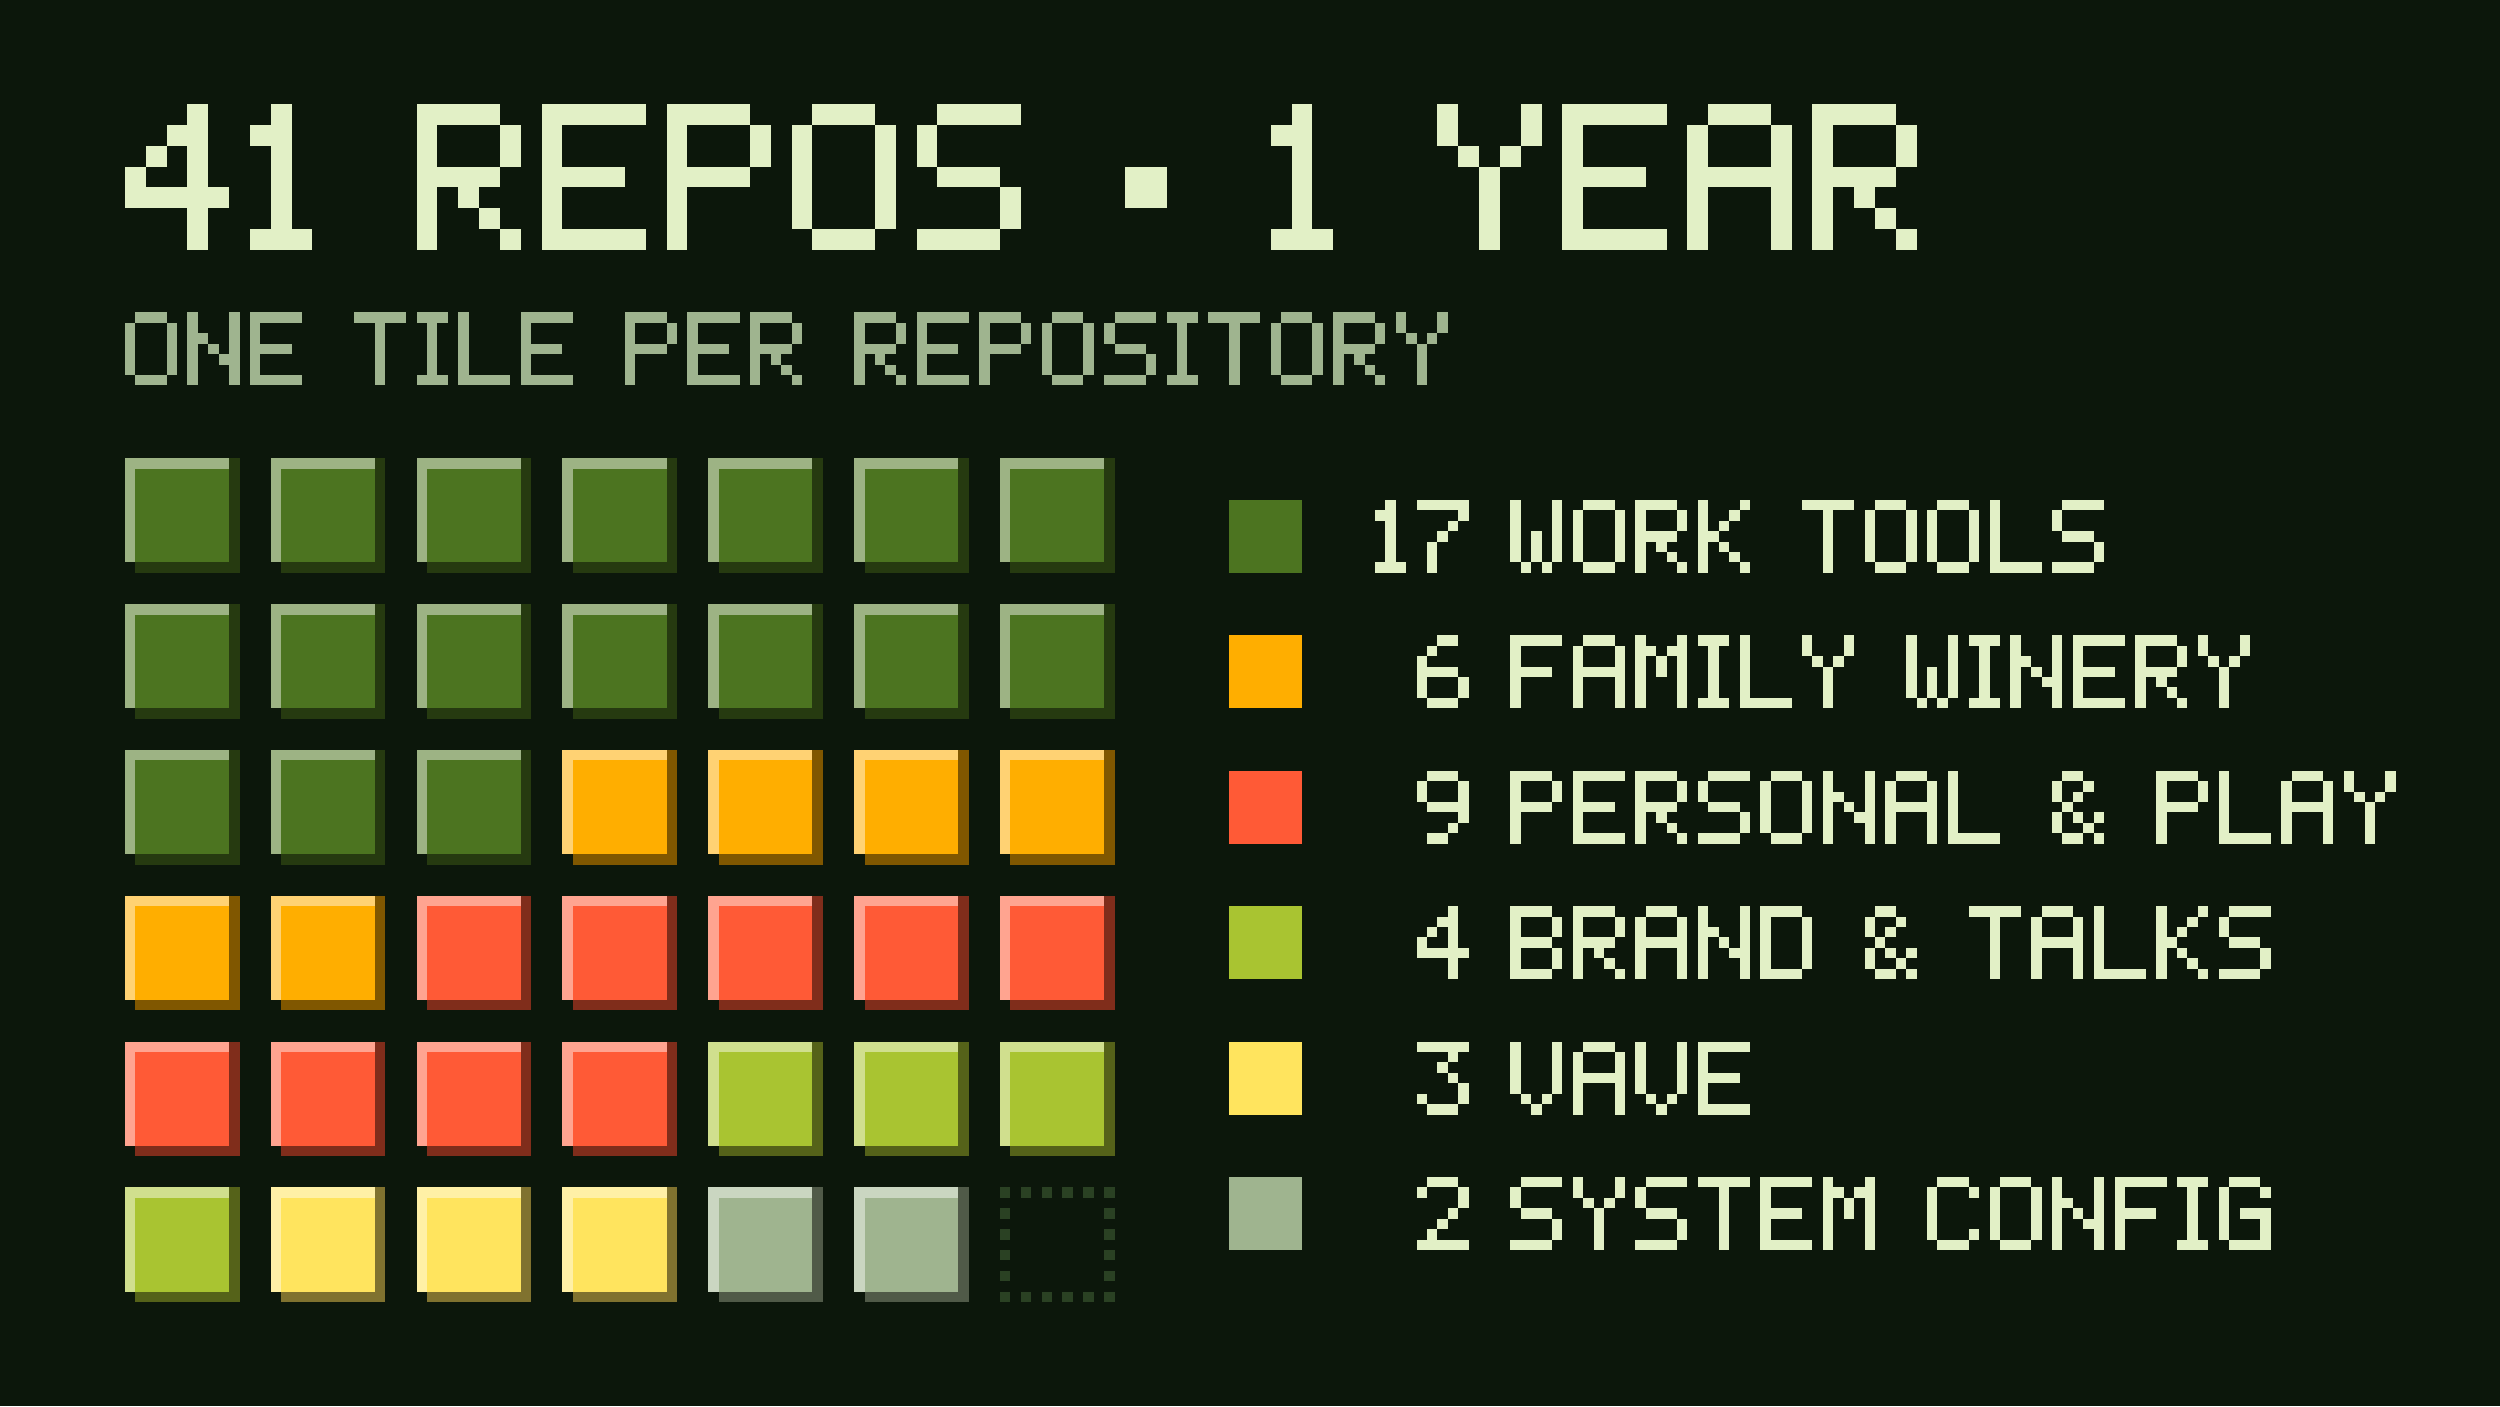
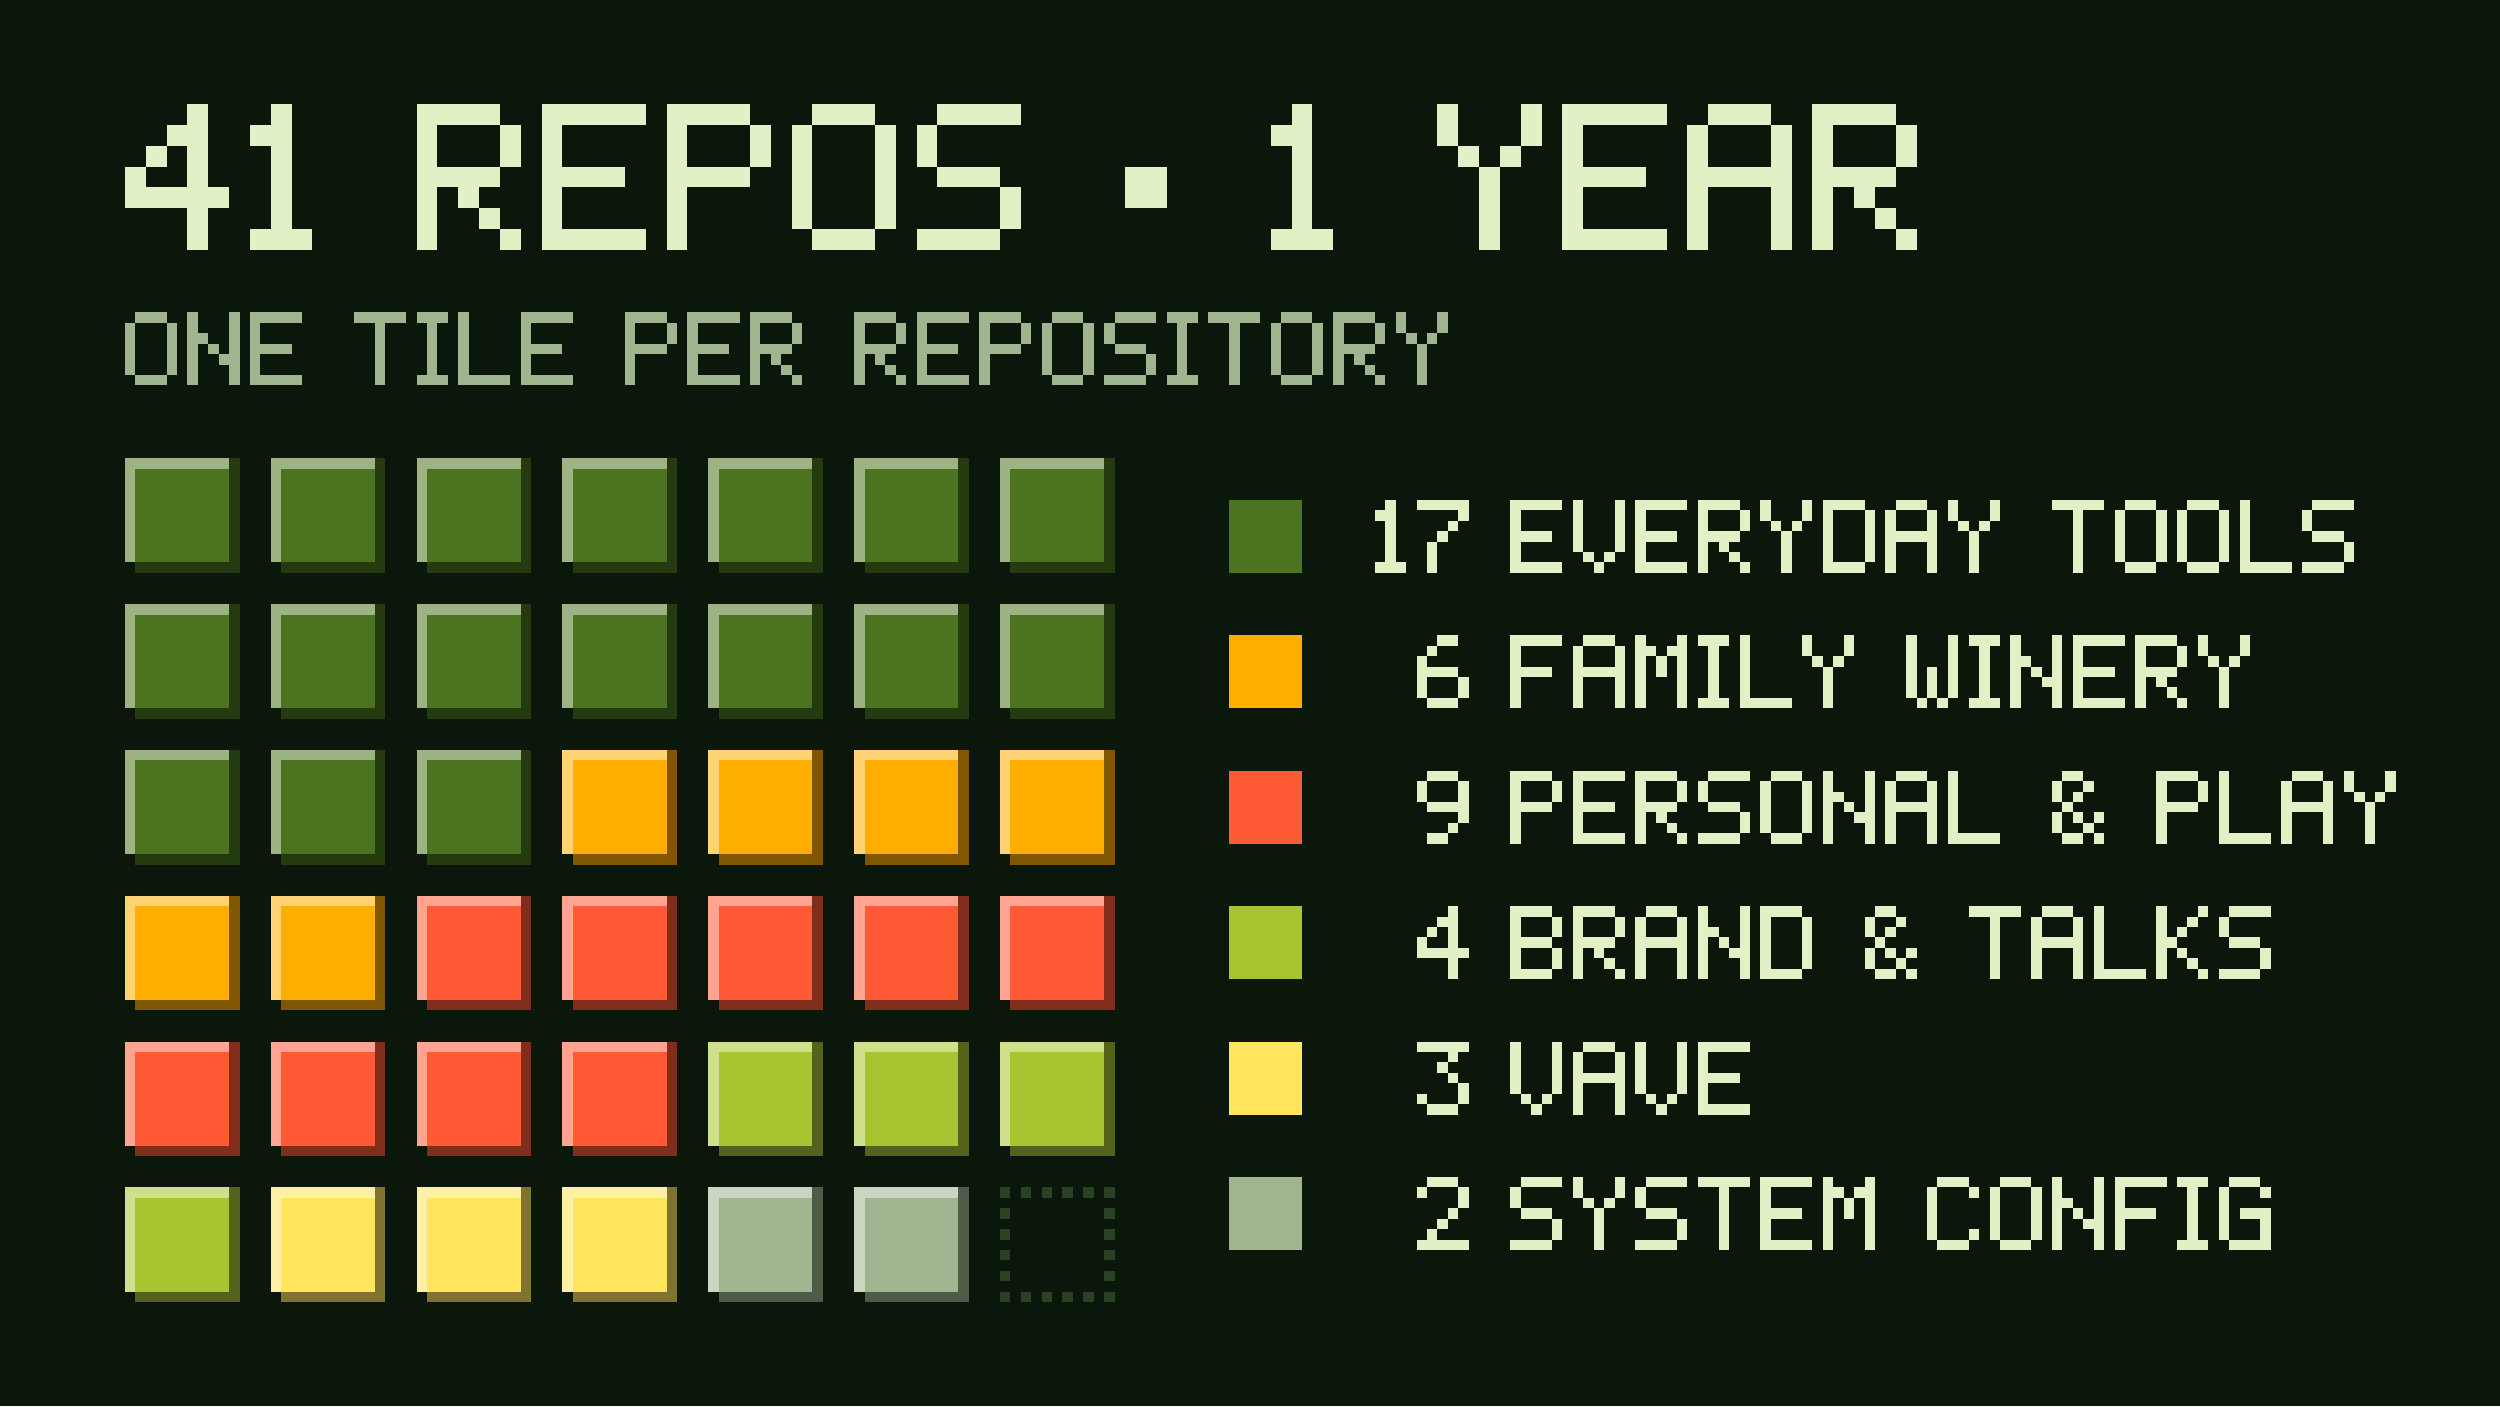
<svg xmlns="http://www.w3.org/2000/svg" viewBox="0 0 240 135" width="960" height="540" shape-rendering="crispEdges" role="img">
  <style>@keyframes wv{0%{opacity:0}1.5%{opacity:.8}3%{opacity:.45}4.5%{opacity:0}100%{opacity:0}}.w{fill:#e3efa8;opacity:0;animation:wv 5s steps(1) infinite}.w0{animation-delay:0.00s}.w1{animation-delay:0.08s}.w2{animation-delay:0.16s}.w3{animation-delay:0.24s}.w4{animation-delay:0.32s}.w5{animation-delay:0.40s}.w6{animation-delay:0.48s}.w7{animation-delay:0.56s}.w8{animation-delay:0.64s}.w9{animation-delay:0.72s}.w10{animation-delay:0.80s}.w11{animation-delay:0.88s}.w12{animation-delay:0.96s}@media (prefers-reduced-motion: reduce){*{animation:none!important}}</style>
  <g>
    <path fill="#0c170b" d="M0 0h240v1h-240zM0 1h240v1h-240zM0 2h240v1h-240zM0 3h240v1h-240zM0 4h240v1h-240zM0 5h240v1h-240zM0 6h240v1h-240zM0 7h240v1h-240zM0 8h240v1h-240zM0 9h240v1h-240zM0 10h240v1h-240zM0 11h240v1h-240zM0 12h240v1h-240zM0 13h240v1h-240zM0 14h240v1h-240zM0 15h240v1h-240zM0 16h240v1h-240zM0 17h240v1h-240zM0 18h240v1h-240zM0 19h240v1h-240zM0 20h240v1h-240zM0 21h240v1h-240zM0 22h240v1h-240zM0 23h240v1h-240zM0 24h240v1h-240zM0 25h240v1h-240zM0 26h240v1h-240zM0 27h240v1h-240zM0 28h240v1h-240zM0 29h240v1h-240zM0 30h240v1h-240zM0 31h240v1h-240zM0 32h240v1h-240zM0 33h240v1h-240zM0 34h240v1h-240zM0 35h240v1h-240zM0 36h240v1h-240zM0 37h240v1h-240zM0 38h240v1h-240zM0 39h240v1h-240zM0 40h240v1h-240zM0 41h240v1h-240zM0 42h240v1h-240zM0 43h240v1h-240zM0 44h240v1h-240zM0 45h240v1h-240zM0 46h240v1h-240zM0 47h240v1h-240zM0 48h240v1h-240zM0 49h240v1h-240zM0 50h240v1h-240zM0 51h240v1h-240zM0 52h240v1h-240zM0 53h240v1h-240zM0 54h240v1h-240zM0 55h240v1h-240zM0 56h240v1h-240zM0 57h240v1h-240zM0 58h240v1h-240zM0 59h240v1h-240zM0 60h240v1h-240zM0 61h240v1h-240zM0 62h240v1h-240zM0 63h240v1h-240zM0 64h240v1h-240zM0 65h240v1h-240zM0 66h240v1h-240zM0 67h240v1h-240zM0 68h240v1h-240zM0 69h240v1h-240zM0 70h240v1h-240zM0 71h240v1h-240zM0 72h240v1h-240zM0 73h240v1h-240zM0 74h240v1h-240zM0 75h240v1h-240zM0 76h240v1h-240zM0 77h240v1h-240zM0 78h240v1h-240zM0 79h240v1h-240zM0 80h240v1h-240zM0 81h240v1h-240zM0 82h240v1h-240zM0 83h240v1h-240zM0 84h240v1h-240zM0 85h240v1h-240zM0 86h240v1h-240zM0 87h240v1h-240zM0 88h240v1h-240zM0 89h240v1h-240zM0 90h240v1h-240zM0 91h240v1h-240zM0 92h240v1h-240zM0 93h240v1h-240zM0 94h240v1h-240zM0 95h240v1h-240zM0 96h240v1h-240zM0 97h240v1h-240zM0 98h240v1h-240zM0 99h240v1h-240zM0 100h240v1h-240zM0 101h240v1h-240zM0 102h240v1h-240zM0 103h240v1h-240zM0 104h240v1h-240zM0 105h240v1h-240zM0 106h240v1h-240zM0 107h240v1h-240zM0 108h240v1h-240zM0 109h240v1h-240zM0 110h240v1h-240zM0 111h240v1h-240zM0 112h240v1h-240zM0 113h240v1h-240zM0 114h96v1h-96zM97 114h1v1h-1zM99 114h1v1h-1zM101 114h1v1h-1zM103 114h1v1h-1zM105 114h1v1h-1zM107 114h133v1h-133zM0 115h240v1h-240zM0 116h96v1h-96zM97 116h9v1h-9zM107 116h133v1h-133zM0 117h240v1h-240zM0 118h96v1h-96zM97 118h9v1h-9zM107 118h133v1h-133zM0 119h240v1h-240zM0 120h96v1h-96zM97 120h9v1h-9zM107 120h133v1h-133zM0 121h240v1h-240zM0 122h96v1h-96zM97 122h9v1h-9zM107 122h133v1h-133zM0 123h240v1h-240zM0 124h96v1h-96zM97 124h1v1h-1zM99 124h1v1h-1zM101 124h1v1h-1zM103 124h1v1h-1zM105 124h1v1h-1zM107 124h133v1h-133zM0 125h240v1h-240zM0 126h240v1h-240zM0 127h240v1h-240zM0 128h240v1h-240zM0 129h240v1h-240zM0 130h240v1h-240zM0 131h240v1h-240zM0 132h240v1h-240zM0 133h240v1h-240zM0 134h240v1h-240z" />
    <path fill="#2a4123" d="M96 114h1v1h-1zM98 114h1v1h-1zM100 114h1v1h-1zM102 114h1v1h-1zM104 114h1v1h-1zM106 114h1v1h-1zM96 116h1v1h-1zM106 116h1v1h-1zM96 118h1v1h-1zM106 118h1v1h-1zM96 120h1v1h-1zM106 120h1v1h-1zM96 122h1v1h-1zM106 122h1v1h-1zM96 124h1v1h-1zM98 124h1v1h-1zM100 124h1v1h-1zM102 124h1v1h-1zM104 124h1v1h-1zM106 124h1v1h-1z" />
  </g>
  <path fill="#4c7420" d="M13 45h9v9h-9zM27 45h9v9h-9zM41 45h9v9h-9zM55 45h9v9h-9zM69 45h9v9h-9zM83 45h9v9h-9zM97 45h9v9h-9zM13 59h9v9h-9zM27 59h9v9h-9zM41 59h9v9h-9zM55 59h9v9h-9zM69 59h9v9h-9zM83 59h9v9h-9zM97 59h9v9h-9zM13 73h9v9h-9zM27 73h9v9h-9zM41 73h9v9h-9z" />
  <path fill="#9db384" d="M12 44h10v1h-10zM12 45h1v9h-1zM26 44h10v1h-10zM26 45h1v9h-1zM40 44h10v1h-10zM40 45h1v9h-1zM54 44h10v1h-10zM54 45h1v9h-1zM68 44h10v1h-10zM68 45h1v9h-1zM82 44h10v1h-10zM82 45h1v9h-1zM96 44h10v1h-10zM96 45h1v9h-1zM12 58h10v1h-10zM12 59h1v9h-1zM26 58h10v1h-10zM26 59h1v9h-1zM40 58h10v1h-10zM40 59h1v9h-1zM54 58h10v1h-10zM54 59h1v9h-1zM68 58h10v1h-10zM68 59h1v9h-1zM82 58h10v1h-10zM82 59h1v9h-1zM96 58h10v1h-10zM96 59h1v9h-1zM12 72h10v1h-10zM12 73h1v9h-1zM26 72h10v1h-10zM26 73h1v9h-1zM40 72h10v1h-10zM40 73h1v9h-1z" />
  <path fill="#263a10" d="M13 54h10v1h-10zM22 44h1v10h-1zM27 54h10v1h-10zM36 44h1v10h-1zM41 54h10v1h-10zM50 44h1v10h-1zM55 54h10v1h-10zM64 44h1v10h-1zM69 54h10v1h-10zM78 44h1v10h-1zM83 54h10v1h-10zM92 44h1v10h-1zM97 54h10v1h-10zM106 44h1v10h-1zM13 68h10v1h-10zM22 58h1v10h-1zM27 68h10v1h-10zM36 58h1v10h-1zM41 68h10v1h-10zM50 58h1v10h-1zM55 68h10v1h-10zM64 58h1v10h-1zM69 68h10v1h-10zM78 58h1v10h-1zM83 68h10v1h-10zM92 58h1v10h-1zM97 68h10v1h-10zM106 58h1v10h-1zM13 82h10v1h-10zM22 72h1v10h-1zM27 82h10v1h-10zM36 72h1v10h-1zM41 82h10v1h-10zM50 72h1v10h-1z" />
  <path fill="#ffae00" d="M55 73h9v9h-9zM69 73h9v9h-9zM83 73h9v9h-9zM97 73h9v9h-9zM13 87h9v9h-9zM27 87h9v9h-9z" />
  <path fill="#ffd273" d="M54 72h10v1h-10zM54 73h1v9h-1zM68 72h10v1h-10zM68 73h1v9h-1zM82 72h10v1h-10zM82 73h1v9h-1zM96 72h10v1h-10zM96 73h1v9h-1zM12 86h10v1h-10zM12 87h1v9h-1zM26 86h10v1h-10zM26 87h1v9h-1z" />
  <path fill="#805700" d="M55 82h10v1h-10zM64 72h1v10h-1zM69 82h10v1h-10zM78 72h1v10h-1zM83 82h10v1h-10zM92 72h1v10h-1zM97 82h10v1h-10zM106 72h1v10h-1zM13 96h10v1h-10zM22 86h1v10h-1zM27 96h10v1h-10zM36 86h1v10h-1z" />
  <path fill="#ff5a36" d="M41 87h9v9h-9zM55 87h9v9h-9zM69 87h9v9h-9zM83 87h9v9h-9zM97 87h9v9h-9zM13 101h9v9h-9zM27 101h9v9h-9zM41 101h9v9h-9zM55 101h9v9h-9z" />
  <path fill="#ffa490" d="M40 86h10v1h-10zM40 87h1v9h-1zM54 86h10v1h-10zM54 87h1v9h-1zM68 86h10v1h-10zM68 87h1v9h-1zM82 86h10v1h-10zM82 87h1v9h-1zM96 86h10v1h-10zM96 87h1v9h-1zM12 100h10v1h-10zM12 101h1v9h-1zM26 100h10v1h-10zM26 101h1v9h-1zM40 100h10v1h-10zM40 101h1v9h-1zM54 100h10v1h-10zM54 101h1v9h-1z" />
  <path fill="#802d1b" d="M41 96h10v1h-10zM50 86h1v10h-1zM55 96h10v1h-10zM64 86h1v10h-1zM69 96h10v1h-10zM78 86h1v10h-1zM83 96h10v1h-10zM92 86h1v10h-1zM97 96h10v1h-10zM106 86h1v10h-1zM13 110h10v1h-10zM22 100h1v10h-1zM27 110h10v1h-10zM36 100h1v10h-1zM41 110h10v1h-10zM50 100h1v10h-1zM55 110h10v1h-10zM64 100h1v10h-1z" />
  <path fill="#a9c431" d="M69 101h9v9h-9zM83 101h9v9h-9zM97 101h9v9h-9zM13 115h9v9h-9z" />
  <path fill="#d0df8e" d="M68 100h10v1h-10zM68 101h1v9h-1zM82 100h10v1h-10zM82 101h1v9h-1zM96 100h10v1h-10zM96 101h1v9h-1zM12 114h10v1h-10zM12 115h1v9h-1z" />
  <path fill="#556219" d="M69 110h10v1h-10zM78 100h1v10h-1zM83 110h10v1h-10zM92 100h1v10h-1zM97 110h10v1h-10zM106 100h1v10h-1zM13 124h10v1h-10zM22 114h1v10h-1z" />
  <path fill="#ffe45e" d="M27 115h9v9h-9zM41 115h9v9h-9zM55 115h9v9h-9z" />
  <path fill="#fff0a6" d="M26 114h10v1h-10zM26 115h1v9h-1zM40 114h10v1h-10zM40 115h1v9h-1zM54 114h10v1h-10zM54 115h1v9h-1z" />
  <path fill="#80722f" d="M27 124h10v1h-10zM36 114h1v10h-1zM41 124h10v1h-10zM50 114h1v10h-1zM55 124h10v1h-10zM64 114h1v10h-1z" />
  <path fill="#9fb48f" d="M69 115h9v9h-9zM83 115h9v9h-9z" />
  <path fill="#cad6c1" d="M68 114h10v1h-10zM68 115h1v9h-1zM82 114h10v1h-10zM82 115h1v9h-1z" />
  <path fill="#505a48" d="M69 124h10v1h-10zM78 114h1v10h-1zM83 124h10v1h-10zM92 114h1v10h-1z" />
  <rect class="w w0" x="12" y="44" width="11" height="11" />
  <rect class="w w1" x="26" y="44" width="11" height="11" />
  <rect class="w w2" x="40" y="44" width="11" height="11" />
  <rect class="w w3" x="54" y="44" width="11" height="11" />
  <rect class="w w4" x="68" y="44" width="11" height="11" />
  <rect class="w w5" x="82" y="44" width="11" height="11" />
  <rect class="w w6" x="96" y="44" width="11" height="11" />
  <rect class="w w1" x="12" y="58" width="11" height="11" />
  <rect class="w w2" x="26" y="58" width="11" height="11" />
  <rect class="w w3" x="40" y="58" width="11" height="11" />
  <rect class="w w4" x="54" y="58" width="11" height="11" />
  <rect class="w w5" x="68" y="58" width="11" height="11" />
  <rect class="w w6" x="82" y="58" width="11" height="11" />
  <rect class="w w7" x="96" y="58" width="11" height="11" />
  <rect class="w w2" x="12" y="72" width="11" height="11" />
  <rect class="w w3" x="26" y="72" width="11" height="11" />
  <rect class="w w4" x="40" y="72" width="11" height="11" />
  <rect class="w w5" x="54" y="72" width="11" height="11" />
  <rect class="w w6" x="68" y="72" width="11" height="11" />
  <rect class="w w7" x="82" y="72" width="11" height="11" />
  <rect class="w w8" x="96" y="72" width="11" height="11" />
  <rect class="w w3" x="12" y="86" width="11" height="11" />
  <rect class="w w4" x="26" y="86" width="11" height="11" />
  <rect class="w w5" x="40" y="86" width="11" height="11" />
  <rect class="w w6" x="54" y="86" width="11" height="11" />
  <rect class="w w7" x="68" y="86" width="11" height="11" />
  <rect class="w w8" x="82" y="86" width="11" height="11" />
  <rect class="w w9" x="96" y="86" width="11" height="11" />
  <rect class="w w4" x="12" y="100" width="11" height="11" />
  <rect class="w w5" x="26" y="100" width="11" height="11" />
  <rect class="w w6" x="40" y="100" width="11" height="11" />
  <rect class="w w7" x="54" y="100" width="11" height="11" />
  <rect class="w w8" x="68" y="100" width="11" height="11" />
  <rect class="w w9" x="82" y="100" width="11" height="11" />
  <rect class="w w10" x="96" y="100" width="11" height="11" />
  <rect class="w w5" x="12" y="114" width="11" height="11" />
  <rect class="w w6" x="26" y="114" width="11" height="11" />
  <rect class="w w7" x="40" y="114" width="11" height="11" />
  <rect class="w w8" x="54" y="114" width="11" height="11" />
  <rect class="w w9" x="68" y="114" width="11" height="11" />
  <rect class="w w10" x="82" y="114" width="11" height="11" />
  <path fill="#e2f0c6" d="M18 10h2v2h-2zM16 12h4v2h-4zM14 14h2v2h-2zM18 14h2v2h-2zM12 16h2v2h-2zM18 16h2v2h-2zM12 18h10v2h-10zM18 20h2v2h-2zM18 22h2v2h-2zM26 10h2v2h-2zM24 12h4v2h-4zM26 14h2v2h-2zM26 16h2v2h-2zM26 18h2v2h-2zM26 20h2v2h-2zM24 22h6v2h-6zM40 10h8v2h-8zM40 12h2v2h-2zM48 12h2v2h-2zM40 14h2v2h-2zM48 14h2v2h-2zM40 16h8v2h-8zM40 18h2v2h-2zM44 18h2v2h-2zM40 20h2v2h-2zM46 20h2v2h-2zM40 22h2v2h-2zM48 22h2v2h-2zM52 10h10v2h-10zM52 12h2v2h-2zM52 14h2v2h-2zM52 16h8v2h-8zM52 18h2v2h-2zM52 20h2v2h-2zM52 22h10v2h-10zM64 10h8v2h-8zM64 12h2v2h-2zM72 12h2v2h-2zM64 14h2v2h-2zM72 14h2v2h-2zM64 16h8v2h-8zM64 18h2v2h-2zM64 20h2v2h-2zM64 22h2v2h-2zM78 10h6v2h-6zM76 12h2v2h-2zM84 12h2v2h-2zM76 14h2v2h-2zM84 14h2v2h-2zM76 16h2v2h-2zM84 16h2v2h-2zM76 18h2v2h-2zM84 18h2v2h-2zM76 20h2v2h-2zM84 20h2v2h-2zM78 22h6v2h-6zM90 10h8v2h-8zM88 12h2v2h-2zM88 14h2v2h-2zM90 16h6v2h-6zM96 18h2v2h-2zM96 20h2v2h-2zM88 22h8v2h-8zM108 16h4v2h-4zM108 18h4v2h-4zM124 10h2v2h-2zM122 12h4v2h-4zM124 14h2v2h-2zM124 16h2v2h-2zM124 18h2v2h-2zM124 20h2v2h-2zM122 22h6v2h-6zM138 10h2v2h-2zM146 10h2v2h-2zM138 12h2v2h-2zM146 12h2v2h-2zM140 14h2v2h-2zM144 14h2v2h-2zM142 16h2v2h-2zM142 18h2v2h-2zM142 20h2v2h-2zM142 22h2v2h-2zM150 10h10v2h-10zM150 12h2v2h-2zM150 14h2v2h-2zM150 16h8v2h-8zM150 18h2v2h-2zM150 20h2v2h-2zM150 22h10v2h-10zM164 10h6v2h-6zM162 12h2v2h-2zM170 12h2v2h-2zM162 14h2v2h-2zM170 14h2v2h-2zM162 16h10v2h-10zM162 18h2v2h-2zM170 18h2v2h-2zM162 20h2v2h-2zM170 20h2v2h-2zM162 22h2v2h-2zM170 22h2v2h-2zM174 10h8v2h-8zM174 12h2v2h-2zM182 12h2v2h-2zM174 14h2v2h-2zM182 14h2v2h-2zM174 16h8v2h-8zM174 18h2v2h-2zM178 18h2v2h-2zM174 20h2v2h-2zM180 20h2v2h-2zM174 22h2v2h-2zM182 22h2v2h-2z" />
  <path fill="#9fb48f" d="M13 30h3v1h-3zM12 31h1v1h-1zM16 31h1v1h-1zM12 32h1v1h-1zM16 32h1v1h-1zM12 33h1v1h-1zM16 33h1v1h-1zM12 34h1v1h-1zM16 34h1v1h-1zM12 35h1v1h-1zM16 35h1v1h-1zM13 36h3v1h-3zM18 30h1v1h-1zM22 30h1v1h-1zM18 31h1v1h-1zM22 31h1v1h-1zM18 32h2v1h-2zM22 32h1v1h-1zM18 33h1v1h-1zM20 33h1v1h-1zM22 33h1v1h-1zM18 34h1v1h-1zM21 34h2v1h-2zM18 35h1v1h-1zM22 35h1v1h-1zM18 36h1v1h-1zM22 36h1v1h-1zM24 30h5v1h-5zM24 31h1v1h-1zM24 32h1v1h-1zM24 33h4v1h-4zM24 34h1v1h-1zM24 35h1v1h-1zM24 36h5v1h-5zM34 30h5v1h-5zM36 31h1v1h-1zM36 32h1v1h-1zM36 33h1v1h-1zM36 34h1v1h-1zM36 35h1v1h-1zM36 36h1v1h-1zM40 30h3v1h-3zM41 31h1v1h-1zM41 32h1v1h-1zM41 33h1v1h-1zM41 34h1v1h-1zM41 35h1v1h-1zM40 36h3v1h-3zM44 30h1v1h-1zM44 31h1v1h-1zM44 32h1v1h-1zM44 33h1v1h-1zM44 34h1v1h-1zM44 35h1v1h-1zM44 36h5v1h-5zM50 30h5v1h-5zM50 31h1v1h-1zM50 32h1v1h-1zM50 33h4v1h-4zM50 34h1v1h-1zM50 35h1v1h-1zM50 36h5v1h-5zM60 30h4v1h-4zM60 31h1v1h-1zM64 31h1v1h-1zM60 32h1v1h-1zM64 32h1v1h-1zM60 33h4v1h-4zM60 34h1v1h-1zM60 35h1v1h-1zM60 36h1v1h-1zM66 30h5v1h-5zM66 31h1v1h-1zM66 32h1v1h-1zM66 33h4v1h-4zM66 34h1v1h-1zM66 35h1v1h-1zM66 36h5v1h-5zM72 30h4v1h-4zM72 31h1v1h-1zM76 31h1v1h-1zM72 32h1v1h-1zM76 32h1v1h-1zM72 33h4v1h-4zM72 34h1v1h-1zM74 34h1v1h-1zM72 35h1v1h-1zM75 35h1v1h-1zM72 36h1v1h-1zM76 36h1v1h-1zM82 30h4v1h-4zM82 31h1v1h-1zM86 31h1v1h-1zM82 32h1v1h-1zM86 32h1v1h-1zM82 33h4v1h-4zM82 34h1v1h-1zM84 34h1v1h-1zM82 35h1v1h-1zM85 35h1v1h-1zM82 36h1v1h-1zM86 36h1v1h-1zM88 30h5v1h-5zM88 31h1v1h-1zM88 32h1v1h-1zM88 33h4v1h-4zM88 34h1v1h-1zM88 35h1v1h-1zM88 36h5v1h-5zM94 30h4v1h-4zM94 31h1v1h-1zM98 31h1v1h-1zM94 32h1v1h-1zM98 32h1v1h-1zM94 33h4v1h-4zM94 34h1v1h-1zM94 35h1v1h-1zM94 36h1v1h-1zM101 30h3v1h-3zM100 31h1v1h-1zM104 31h1v1h-1zM100 32h1v1h-1zM104 32h1v1h-1zM100 33h1v1h-1zM104 33h1v1h-1zM100 34h1v1h-1zM104 34h1v1h-1zM100 35h1v1h-1zM104 35h1v1h-1zM101 36h3v1h-3zM107 30h4v1h-4zM106 31h1v1h-1zM106 32h1v1h-1zM107 33h3v1h-3zM110 34h1v1h-1zM110 35h1v1h-1zM106 36h4v1h-4zM112 30h3v1h-3zM113 31h1v1h-1zM113 32h1v1h-1zM113 33h1v1h-1zM113 34h1v1h-1zM113 35h1v1h-1zM112 36h3v1h-3zM116 30h5v1h-5zM118 31h1v1h-1zM118 32h1v1h-1zM118 33h1v1h-1zM118 34h1v1h-1zM118 35h1v1h-1zM118 36h1v1h-1zM123 30h3v1h-3zM122 31h1v1h-1zM126 31h1v1h-1zM122 32h1v1h-1zM126 32h1v1h-1zM122 33h1v1h-1zM126 33h1v1h-1zM122 34h1v1h-1zM126 34h1v1h-1zM122 35h1v1h-1zM126 35h1v1h-1zM123 36h3v1h-3zM128 30h4v1h-4zM128 31h1v1h-1zM132 31h1v1h-1zM128 32h1v1h-1zM132 32h1v1h-1zM128 33h4v1h-4zM128 34h1v1h-1zM130 34h1v1h-1zM128 35h1v1h-1zM131 35h1v1h-1zM128 36h1v1h-1zM132 36h1v1h-1zM134 30h1v1h-1zM138 30h1v1h-1zM134 31h1v1h-1zM138 31h1v1h-1zM135 32h1v1h-1zM137 32h1v1h-1zM136 33h1v1h-1zM136 34h1v1h-1zM136 35h1v1h-1zM136 36h1v1h-1z" />
  <path fill="#4c7420" d="M118 48h7v7h-7z" />
  <path fill="#e2f0c6" d="M133 48h1v1h-1zM132 49h2v1h-2zM133 50h1v1h-1zM133 51h1v1h-1zM133 52h1v1h-1zM133 53h1v1h-1zM132 54h3v1h-3zM136 48h5v1h-5zM140 49h1v1h-1zM139 50h1v1h-1zM138 51h1v1h-1zM137 52h1v1h-1zM137 53h1v1h-1zM137 54h1v1h-1z" />
-   <path fill="#e2f0c6" d="M145 48h1v1h-1zM149 48h1v1h-1zM145 49h1v1h-1zM149 49h1v1h-1zM145 50h1v1h-1zM149 50h1v1h-1zM145 51h1v1h-1zM147 51h1v1h-1zM149 51h1v1h-1zM145 52h1v1h-1zM147 52h1v1h-1zM149 52h1v1h-1zM145 53h1v1h-1zM147 53h1v1h-1zM149 53h1v1h-1zM146 54h1v1h-1zM148 54h1v1h-1zM152 48h3v1h-3zM151 49h1v1h-1zM155 49h1v1h-1zM151 50h1v1h-1zM155 50h1v1h-1zM151 51h1v1h-1zM155 51h1v1h-1zM151 52h1v1h-1zM155 52h1v1h-1zM151 53h1v1h-1zM155 53h1v1h-1zM152 54h3v1h-3zM157 48h4v1h-4zM157 49h1v1h-1zM161 49h1v1h-1zM157 50h1v1h-1zM161 50h1v1h-1zM157 51h4v1h-4zM157 52h1v1h-1zM159 52h1v1h-1zM157 53h1v1h-1zM160 53h1v1h-1zM157 54h1v1h-1zM161 54h1v1h-1zM163 48h1v1h-1zM167 48h1v1h-1zM163 49h1v1h-1zM166 49h1v1h-1zM163 50h1v1h-1zM165 50h1v1h-1zM163 51h2v1h-2zM163 52h1v1h-1zM165 52h1v1h-1zM163 53h1v1h-1zM166 53h1v1h-1zM163 54h1v1h-1zM167 54h1v1h-1zM173 48h5v1h-5zM175 49h1v1h-1zM175 50h1v1h-1zM175 51h1v1h-1zM175 52h1v1h-1zM175 53h1v1h-1zM175 54h1v1h-1zM180 48h3v1h-3zM179 49h1v1h-1zM183 49h1v1h-1zM179 50h1v1h-1zM183 50h1v1h-1zM179 51h1v1h-1zM183 51h1v1h-1zM179 52h1v1h-1zM183 52h1v1h-1zM179 53h1v1h-1zM183 53h1v1h-1zM180 54h3v1h-3zM186 48h3v1h-3zM185 49h1v1h-1zM189 49h1v1h-1zM185 50h1v1h-1zM189 50h1v1h-1zM185 51h1v1h-1zM189 51h1v1h-1zM185 52h1v1h-1zM189 52h1v1h-1zM185 53h1v1h-1zM189 53h1v1h-1zM186 54h3v1h-3zM191 48h1v1h-1zM191 49h1v1h-1zM191 50h1v1h-1zM191 51h1v1h-1zM191 52h1v1h-1zM191 53h1v1h-1zM191 54h5v1h-5zM198 48h4v1h-4zM197 49h1v1h-1zM197 50h1v1h-1zM198 51h3v1h-3zM201 52h1v1h-1zM201 53h1v1h-1zM197 54h4v1h-4z" />
+   <path fill="#e2f0c6" d="M145 48h5v1h-5zM145 49h1v1h-1zM145 50h1v1h-1zM145 51h4v1h-4zM145 52h1v1h-1zM145 53h1v1h-1zM145 54h5v1h-5zM151 48h1v1h-1zM155 48h1v1h-1zM151 49h1v1h-1zM155 49h1v1h-1zM151 50h1v1h-1zM155 50h1v1h-1zM151 51h1v1h-1zM155 51h1v1h-1zM151 52h1v1h-1zM155 52h1v1h-1zM152 53h1v1h-1zM154 53h1v1h-1zM153 54h1v1h-1zM157 48h5v1h-5zM157 49h1v1h-1zM157 50h1v1h-1zM157 51h4v1h-4zM157 52h1v1h-1zM157 53h1v1h-1zM157 54h5v1h-5zM163 48h4v1h-4zM163 49h1v1h-1zM167 49h1v1h-1zM163 50h1v1h-1zM167 50h1v1h-1zM163 51h4v1h-4zM163 52h1v1h-1zM165 52h1v1h-1zM163 53h1v1h-1zM166 53h1v1h-1zM163 54h1v1h-1zM167 54h1v1h-1zM169 48h1v1h-1zM173 48h1v1h-1zM169 49h1v1h-1zM173 49h1v1h-1zM170 50h1v1h-1zM172 50h1v1h-1zM171 51h1v1h-1zM171 52h1v1h-1zM171 53h1v1h-1zM171 54h1v1h-1zM175 48h4v1h-4zM175 49h1v1h-1zM179 49h1v1h-1zM175 50h1v1h-1zM179 50h1v1h-1zM175 51h1v1h-1zM179 51h1v1h-1zM175 52h1v1h-1zM179 52h1v1h-1zM175 53h1v1h-1zM179 53h1v1h-1zM175 54h4v1h-4zM182 48h3v1h-3zM181 49h1v1h-1zM185 49h1v1h-1zM181 50h1v1h-1zM185 50h1v1h-1zM181 51h5v1h-5zM181 52h1v1h-1zM185 52h1v1h-1zM181 53h1v1h-1zM185 53h1v1h-1zM181 54h1v1h-1zM185 54h1v1h-1zM187 48h1v1h-1zM191 48h1v1h-1zM187 49h1v1h-1zM191 49h1v1h-1zM188 50h1v1h-1zM190 50h1v1h-1zM189 51h1v1h-1zM189 52h1v1h-1zM189 53h1v1h-1zM189 54h1v1h-1zM197 48h5v1h-5zM199 49h1v1h-1zM199 50h1v1h-1zM199 51h1v1h-1zM199 52h1v1h-1zM199 53h1v1h-1zM199 54h1v1h-1zM204 48h3v1h-3zM203 49h1v1h-1zM207 49h1v1h-1zM203 50h1v1h-1zM207 50h1v1h-1zM203 51h1v1h-1zM207 51h1v1h-1zM203 52h1v1h-1zM207 52h1v1h-1zM203 53h1v1h-1zM207 53h1v1h-1zM204 54h3v1h-3zM210 48h3v1h-3zM209 49h1v1h-1zM213 49h1v1h-1zM209 50h1v1h-1zM213 50h1v1h-1zM209 51h1v1h-1zM213 51h1v1h-1zM209 52h1v1h-1zM213 52h1v1h-1zM209 53h1v1h-1zM213 53h1v1h-1zM210 54h3v1h-3zM215 48h1v1h-1zM215 49h1v1h-1zM215 50h1v1h-1zM215 51h1v1h-1zM215 52h1v1h-1zM215 53h1v1h-1zM215 54h5v1h-5zM222 48h4v1h-4zM221 49h1v1h-1zM221 50h1v1h-1zM222 51h3v1h-3zM225 52h1v1h-1zM225 53h1v1h-1zM221 54h4v1h-4z" />
  <path fill="#ffae00" d="M118 61h7v7h-7z" />
  <path fill="#e2f0c6" d="M138 61h2v1h-2zM137 62h1v1h-1zM136 63h1v1h-1zM136 64h4v1h-4zM136 65h1v1h-1zM140 65h1v1h-1zM136 66h1v1h-1zM140 66h1v1h-1zM137 67h3v1h-3z" />
  <path fill="#e2f0c6" d="M145 61h5v1h-5zM145 62h1v1h-1zM145 63h1v1h-1zM145 64h4v1h-4zM145 65h1v1h-1zM145 66h1v1h-1zM145 67h1v1h-1zM152 61h3v1h-3zM151 62h1v1h-1zM155 62h1v1h-1zM151 63h1v1h-1zM155 63h1v1h-1zM151 64h5v1h-5zM151 65h1v1h-1zM155 65h1v1h-1zM151 66h1v1h-1zM155 66h1v1h-1zM151 67h1v1h-1zM155 67h1v1h-1zM157 61h1v1h-1zM161 61h1v1h-1zM157 62h2v1h-2zM160 62h2v1h-2zM157 63h1v1h-1zM159 63h1v1h-1zM161 63h1v1h-1zM157 64h1v1h-1zM159 64h1v1h-1zM161 64h1v1h-1zM157 65h1v1h-1zM161 65h1v1h-1zM157 66h1v1h-1zM161 66h1v1h-1zM157 67h1v1h-1zM161 67h1v1h-1zM163 61h3v1h-3zM164 62h1v1h-1zM164 63h1v1h-1zM164 64h1v1h-1zM164 65h1v1h-1zM164 66h1v1h-1zM163 67h3v1h-3zM167 61h1v1h-1zM167 62h1v1h-1zM167 63h1v1h-1zM167 64h1v1h-1zM167 65h1v1h-1zM167 66h1v1h-1zM167 67h5v1h-5zM173 61h1v1h-1zM177 61h1v1h-1zM173 62h1v1h-1zM177 62h1v1h-1zM174 63h1v1h-1zM176 63h1v1h-1zM175 64h1v1h-1zM175 65h1v1h-1zM175 66h1v1h-1zM175 67h1v1h-1zM183 61h1v1h-1zM187 61h1v1h-1zM183 62h1v1h-1zM187 62h1v1h-1zM183 63h1v1h-1zM187 63h1v1h-1zM183 64h1v1h-1zM185 64h1v1h-1zM187 64h1v1h-1zM183 65h1v1h-1zM185 65h1v1h-1zM187 65h1v1h-1zM183 66h1v1h-1zM185 66h1v1h-1zM187 66h1v1h-1zM184 67h1v1h-1zM186 67h1v1h-1zM189 61h3v1h-3zM190 62h1v1h-1zM190 63h1v1h-1zM190 64h1v1h-1zM190 65h1v1h-1zM190 66h1v1h-1zM189 67h3v1h-3zM193 61h1v1h-1zM197 61h1v1h-1zM193 62h1v1h-1zM197 62h1v1h-1zM193 63h2v1h-2zM197 63h1v1h-1zM193 64h1v1h-1zM195 64h1v1h-1zM197 64h1v1h-1zM193 65h1v1h-1zM196 65h2v1h-2zM193 66h1v1h-1zM197 66h1v1h-1zM193 67h1v1h-1zM197 67h1v1h-1zM199 61h5v1h-5zM199 62h1v1h-1zM199 63h1v1h-1zM199 64h4v1h-4zM199 65h1v1h-1zM199 66h1v1h-1zM199 67h5v1h-5zM205 61h4v1h-4zM205 62h1v1h-1zM209 62h1v1h-1zM205 63h1v1h-1zM209 63h1v1h-1zM205 64h4v1h-4zM205 65h1v1h-1zM207 65h1v1h-1zM205 66h1v1h-1zM208 66h1v1h-1zM205 67h1v1h-1zM209 67h1v1h-1zM211 61h1v1h-1zM215 61h1v1h-1zM211 62h1v1h-1zM215 62h1v1h-1zM212 63h1v1h-1zM214 63h1v1h-1zM213 64h1v1h-1zM213 65h1v1h-1zM213 66h1v1h-1zM213 67h1v1h-1z" />
  <path fill="#ff5a36" d="M118 74h7v7h-7z" />
  <path fill="#e2f0c6" d="M137 74h3v1h-3zM136 75h1v1h-1zM140 75h1v1h-1zM136 76h1v1h-1zM140 76h1v1h-1zM137 77h4v1h-4zM140 78h1v1h-1zM139 79h1v1h-1zM137 80h2v1h-2z" />
  <path fill="#e2f0c6" d="M145 74h4v1h-4zM145 75h1v1h-1zM149 75h1v1h-1zM145 76h1v1h-1zM149 76h1v1h-1zM145 77h4v1h-4zM145 78h1v1h-1zM145 79h1v1h-1zM145 80h1v1h-1zM151 74h5v1h-5zM151 75h1v1h-1zM151 76h1v1h-1zM151 77h4v1h-4zM151 78h1v1h-1zM151 79h1v1h-1zM151 80h5v1h-5zM157 74h4v1h-4zM157 75h1v1h-1zM161 75h1v1h-1zM157 76h1v1h-1zM161 76h1v1h-1zM157 77h4v1h-4zM157 78h1v1h-1zM159 78h1v1h-1zM157 79h1v1h-1zM160 79h1v1h-1zM157 80h1v1h-1zM161 80h1v1h-1zM164 74h4v1h-4zM163 75h1v1h-1zM163 76h1v1h-1zM164 77h3v1h-3zM167 78h1v1h-1zM167 79h1v1h-1zM163 80h4v1h-4zM170 74h3v1h-3zM169 75h1v1h-1zM173 75h1v1h-1zM169 76h1v1h-1zM173 76h1v1h-1zM169 77h1v1h-1zM173 77h1v1h-1zM169 78h1v1h-1zM173 78h1v1h-1zM169 79h1v1h-1zM173 79h1v1h-1zM170 80h3v1h-3zM175 74h1v1h-1zM179 74h1v1h-1zM175 75h1v1h-1zM179 75h1v1h-1zM175 76h2v1h-2zM179 76h1v1h-1zM175 77h1v1h-1zM177 77h1v1h-1zM179 77h1v1h-1zM175 78h1v1h-1zM178 78h2v1h-2zM175 79h1v1h-1zM179 79h1v1h-1zM175 80h1v1h-1zM179 80h1v1h-1zM182 74h3v1h-3zM181 75h1v1h-1zM185 75h1v1h-1zM181 76h1v1h-1zM185 76h1v1h-1zM181 77h5v1h-5zM181 78h1v1h-1zM185 78h1v1h-1zM181 79h1v1h-1zM185 79h1v1h-1zM181 80h1v1h-1zM185 80h1v1h-1zM187 74h1v1h-1zM187 75h1v1h-1zM187 76h1v1h-1zM187 77h1v1h-1zM187 78h1v1h-1zM187 79h1v1h-1zM187 80h5v1h-5zM198 74h2v1h-2zM197 75h1v1h-1zM200 75h1v1h-1zM197 76h1v1h-1zM199 76h1v1h-1zM198 77h1v1h-1zM197 78h1v1h-1zM199 78h1v1h-1zM201 78h1v1h-1zM197 79h1v1h-1zM200 79h1v1h-1zM198 80h2v1h-2zM201 80h1v1h-1zM207 74h4v1h-4zM207 75h1v1h-1zM211 75h1v1h-1zM207 76h1v1h-1zM211 76h1v1h-1zM207 77h4v1h-4zM207 78h1v1h-1zM207 79h1v1h-1zM207 80h1v1h-1zM213 74h1v1h-1zM213 75h1v1h-1zM213 76h1v1h-1zM213 77h1v1h-1zM213 78h1v1h-1zM213 79h1v1h-1zM213 80h5v1h-5zM220 74h3v1h-3zM219 75h1v1h-1zM223 75h1v1h-1zM219 76h1v1h-1zM223 76h1v1h-1zM219 77h5v1h-5zM219 78h1v1h-1zM223 78h1v1h-1zM219 79h1v1h-1zM223 79h1v1h-1zM219 80h1v1h-1zM223 80h1v1h-1zM225 74h1v1h-1zM229 74h1v1h-1zM225 75h1v1h-1zM229 75h1v1h-1zM226 76h1v1h-1zM228 76h1v1h-1zM227 77h1v1h-1zM227 78h1v1h-1zM227 79h1v1h-1zM227 80h1v1h-1z" />
  <path fill="#a9c431" d="M118 87h7v7h-7z" />
  <path fill="#e2f0c6" d="M139 87h1v1h-1zM138 88h2v1h-2zM137 89h1v1h-1zM139 89h1v1h-1zM136 90h1v1h-1zM139 90h1v1h-1zM136 91h5v1h-5zM139 92h1v1h-1zM139 93h1v1h-1z" />
  <path fill="#e2f0c6" d="M145 87h4v1h-4zM145 88h1v1h-1zM149 88h1v1h-1zM145 89h1v1h-1zM149 89h1v1h-1zM145 90h4v1h-4zM145 91h1v1h-1zM149 91h1v1h-1zM145 92h1v1h-1zM149 92h1v1h-1zM145 93h4v1h-4zM151 87h4v1h-4zM151 88h1v1h-1zM155 88h1v1h-1zM151 89h1v1h-1zM155 89h1v1h-1zM151 90h4v1h-4zM151 91h1v1h-1zM153 91h1v1h-1zM151 92h1v1h-1zM154 92h1v1h-1zM151 93h1v1h-1zM155 93h1v1h-1zM158 87h3v1h-3zM157 88h1v1h-1zM161 88h1v1h-1zM157 89h1v1h-1zM161 89h1v1h-1zM157 90h5v1h-5zM157 91h1v1h-1zM161 91h1v1h-1zM157 92h1v1h-1zM161 92h1v1h-1zM157 93h1v1h-1zM161 93h1v1h-1zM163 87h1v1h-1zM167 87h1v1h-1zM163 88h1v1h-1zM167 88h1v1h-1zM163 89h2v1h-2zM167 89h1v1h-1zM163 90h1v1h-1zM165 90h1v1h-1zM167 90h1v1h-1zM163 91h1v1h-1zM166 91h2v1h-2zM163 92h1v1h-1zM167 92h1v1h-1zM163 93h1v1h-1zM167 93h1v1h-1zM169 87h4v1h-4zM169 88h1v1h-1zM173 88h1v1h-1zM169 89h1v1h-1zM173 89h1v1h-1zM169 90h1v1h-1zM173 90h1v1h-1zM169 91h1v1h-1zM173 91h1v1h-1zM169 92h1v1h-1zM173 92h1v1h-1zM169 93h4v1h-4zM180 87h2v1h-2zM179 88h1v1h-1zM182 88h1v1h-1zM179 89h1v1h-1zM181 89h1v1h-1zM180 90h1v1h-1zM179 91h1v1h-1zM181 91h1v1h-1zM183 91h1v1h-1zM179 92h1v1h-1zM182 92h1v1h-1zM180 93h2v1h-2zM183 93h1v1h-1zM189 87h5v1h-5zM191 88h1v1h-1zM191 89h1v1h-1zM191 90h1v1h-1zM191 91h1v1h-1zM191 92h1v1h-1zM191 93h1v1h-1zM196 87h3v1h-3zM195 88h1v1h-1zM199 88h1v1h-1zM195 89h1v1h-1zM199 89h1v1h-1zM195 90h5v1h-5zM195 91h1v1h-1zM199 91h1v1h-1zM195 92h1v1h-1zM199 92h1v1h-1zM195 93h1v1h-1zM199 93h1v1h-1zM201 87h1v1h-1zM201 88h1v1h-1zM201 89h1v1h-1zM201 90h1v1h-1zM201 91h1v1h-1zM201 92h1v1h-1zM201 93h5v1h-5zM207 87h1v1h-1zM211 87h1v1h-1zM207 88h1v1h-1zM210 88h1v1h-1zM207 89h1v1h-1zM209 89h1v1h-1zM207 90h2v1h-2zM207 91h1v1h-1zM209 91h1v1h-1zM207 92h1v1h-1zM210 92h1v1h-1zM207 93h1v1h-1zM211 93h1v1h-1zM214 87h4v1h-4zM213 88h1v1h-1zM213 89h1v1h-1zM214 90h3v1h-3zM217 91h1v1h-1zM217 92h1v1h-1zM213 93h4v1h-4z" />
  <path fill="#ffe45e" d="M118 100h7v7h-7z" />
  <path fill="#e2f0c6" d="M136 100h5v1h-5zM139 101h1v1h-1zM138 102h1v1h-1zM139 103h1v1h-1zM140 104h1v1h-1zM136 105h1v1h-1zM140 105h1v1h-1zM137 106h3v1h-3z" />
  <path fill="#e2f0c6" d="M145 100h1v1h-1zM149 100h1v1h-1zM145 101h1v1h-1zM149 101h1v1h-1zM145 102h1v1h-1zM149 102h1v1h-1zM145 103h1v1h-1zM149 103h1v1h-1zM145 104h1v1h-1zM149 104h1v1h-1zM146 105h1v1h-1zM148 105h1v1h-1zM147 106h1v1h-1zM152 100h3v1h-3zM151 101h1v1h-1zM155 101h1v1h-1zM151 102h1v1h-1zM155 102h1v1h-1zM151 103h5v1h-5zM151 104h1v1h-1zM155 104h1v1h-1zM151 105h1v1h-1zM155 105h1v1h-1zM151 106h1v1h-1zM155 106h1v1h-1zM157 100h1v1h-1zM161 100h1v1h-1zM157 101h1v1h-1zM161 101h1v1h-1zM157 102h1v1h-1zM161 102h1v1h-1zM157 103h1v1h-1zM161 103h1v1h-1zM157 104h1v1h-1zM161 104h1v1h-1zM158 105h1v1h-1zM160 105h1v1h-1zM159 106h1v1h-1zM163 100h5v1h-5zM163 101h1v1h-1zM163 102h1v1h-1zM163 103h4v1h-4zM163 104h1v1h-1zM163 105h1v1h-1zM163 106h5v1h-5z" />
  <path fill="#9fb48f" d="M118 113h7v7h-7z" />
  <path fill="#e2f0c6" d="M137 113h3v1h-3zM136 114h1v1h-1zM140 114h1v1h-1zM140 115h1v1h-1zM139 116h1v1h-1zM138 117h1v1h-1zM137 118h1v1h-1zM136 119h5v1h-5z" />
  <path fill="#e2f0c6" d="M146 113h4v1h-4zM145 114h1v1h-1zM145 115h1v1h-1zM146 116h3v1h-3zM149 117h1v1h-1zM149 118h1v1h-1zM145 119h4v1h-4zM151 113h1v1h-1zM155 113h1v1h-1zM151 114h1v1h-1zM155 114h1v1h-1zM152 115h1v1h-1zM154 115h1v1h-1zM153 116h1v1h-1zM153 117h1v1h-1zM153 118h1v1h-1zM153 119h1v1h-1zM158 113h4v1h-4zM157 114h1v1h-1zM157 115h1v1h-1zM158 116h3v1h-3zM161 117h1v1h-1zM161 118h1v1h-1zM157 119h4v1h-4zM163 113h5v1h-5zM165 114h1v1h-1zM165 115h1v1h-1zM165 116h1v1h-1zM165 117h1v1h-1zM165 118h1v1h-1zM165 119h1v1h-1zM169 113h5v1h-5zM169 114h1v1h-1zM169 115h1v1h-1zM169 116h4v1h-4zM169 117h1v1h-1zM169 118h1v1h-1zM169 119h5v1h-5zM175 113h1v1h-1zM179 113h1v1h-1zM175 114h2v1h-2zM178 114h2v1h-2zM175 115h1v1h-1zM177 115h1v1h-1zM179 115h1v1h-1zM175 116h1v1h-1zM177 116h1v1h-1zM179 116h1v1h-1zM175 117h1v1h-1zM179 117h1v1h-1zM175 118h1v1h-1zM179 118h1v1h-1zM175 119h1v1h-1zM179 119h1v1h-1zM186 113h3v1h-3zM185 114h1v1h-1zM189 114h1v1h-1zM185 115h1v1h-1zM185 116h1v1h-1zM185 117h1v1h-1zM185 118h1v1h-1zM189 118h1v1h-1zM186 119h3v1h-3zM192 113h3v1h-3zM191 114h1v1h-1zM195 114h1v1h-1zM191 115h1v1h-1zM195 115h1v1h-1zM191 116h1v1h-1zM195 116h1v1h-1zM191 117h1v1h-1zM195 117h1v1h-1zM191 118h1v1h-1zM195 118h1v1h-1zM192 119h3v1h-3zM197 113h1v1h-1zM201 113h1v1h-1zM197 114h1v1h-1zM201 114h1v1h-1zM197 115h2v1h-2zM201 115h1v1h-1zM197 116h1v1h-1zM199 116h1v1h-1zM201 116h1v1h-1zM197 117h1v1h-1zM200 117h2v1h-2zM197 118h1v1h-1zM201 118h1v1h-1zM197 119h1v1h-1zM201 119h1v1h-1zM203 113h5v1h-5zM203 114h1v1h-1zM203 115h1v1h-1zM203 116h4v1h-4zM203 117h1v1h-1zM203 118h1v1h-1zM203 119h1v1h-1zM209 113h3v1h-3zM210 114h1v1h-1zM210 115h1v1h-1zM210 116h1v1h-1zM210 117h1v1h-1zM210 118h1v1h-1zM209 119h3v1h-3zM214 113h3v1h-3zM213 114h1v1h-1zM217 114h1v1h-1zM213 115h1v1h-1zM213 116h1v1h-1zM215 116h3v1h-3zM213 117h1v1h-1zM217 117h1v1h-1zM213 118h1v1h-1zM217 118h1v1h-1zM214 119h4v1h-4z" />
</svg>
